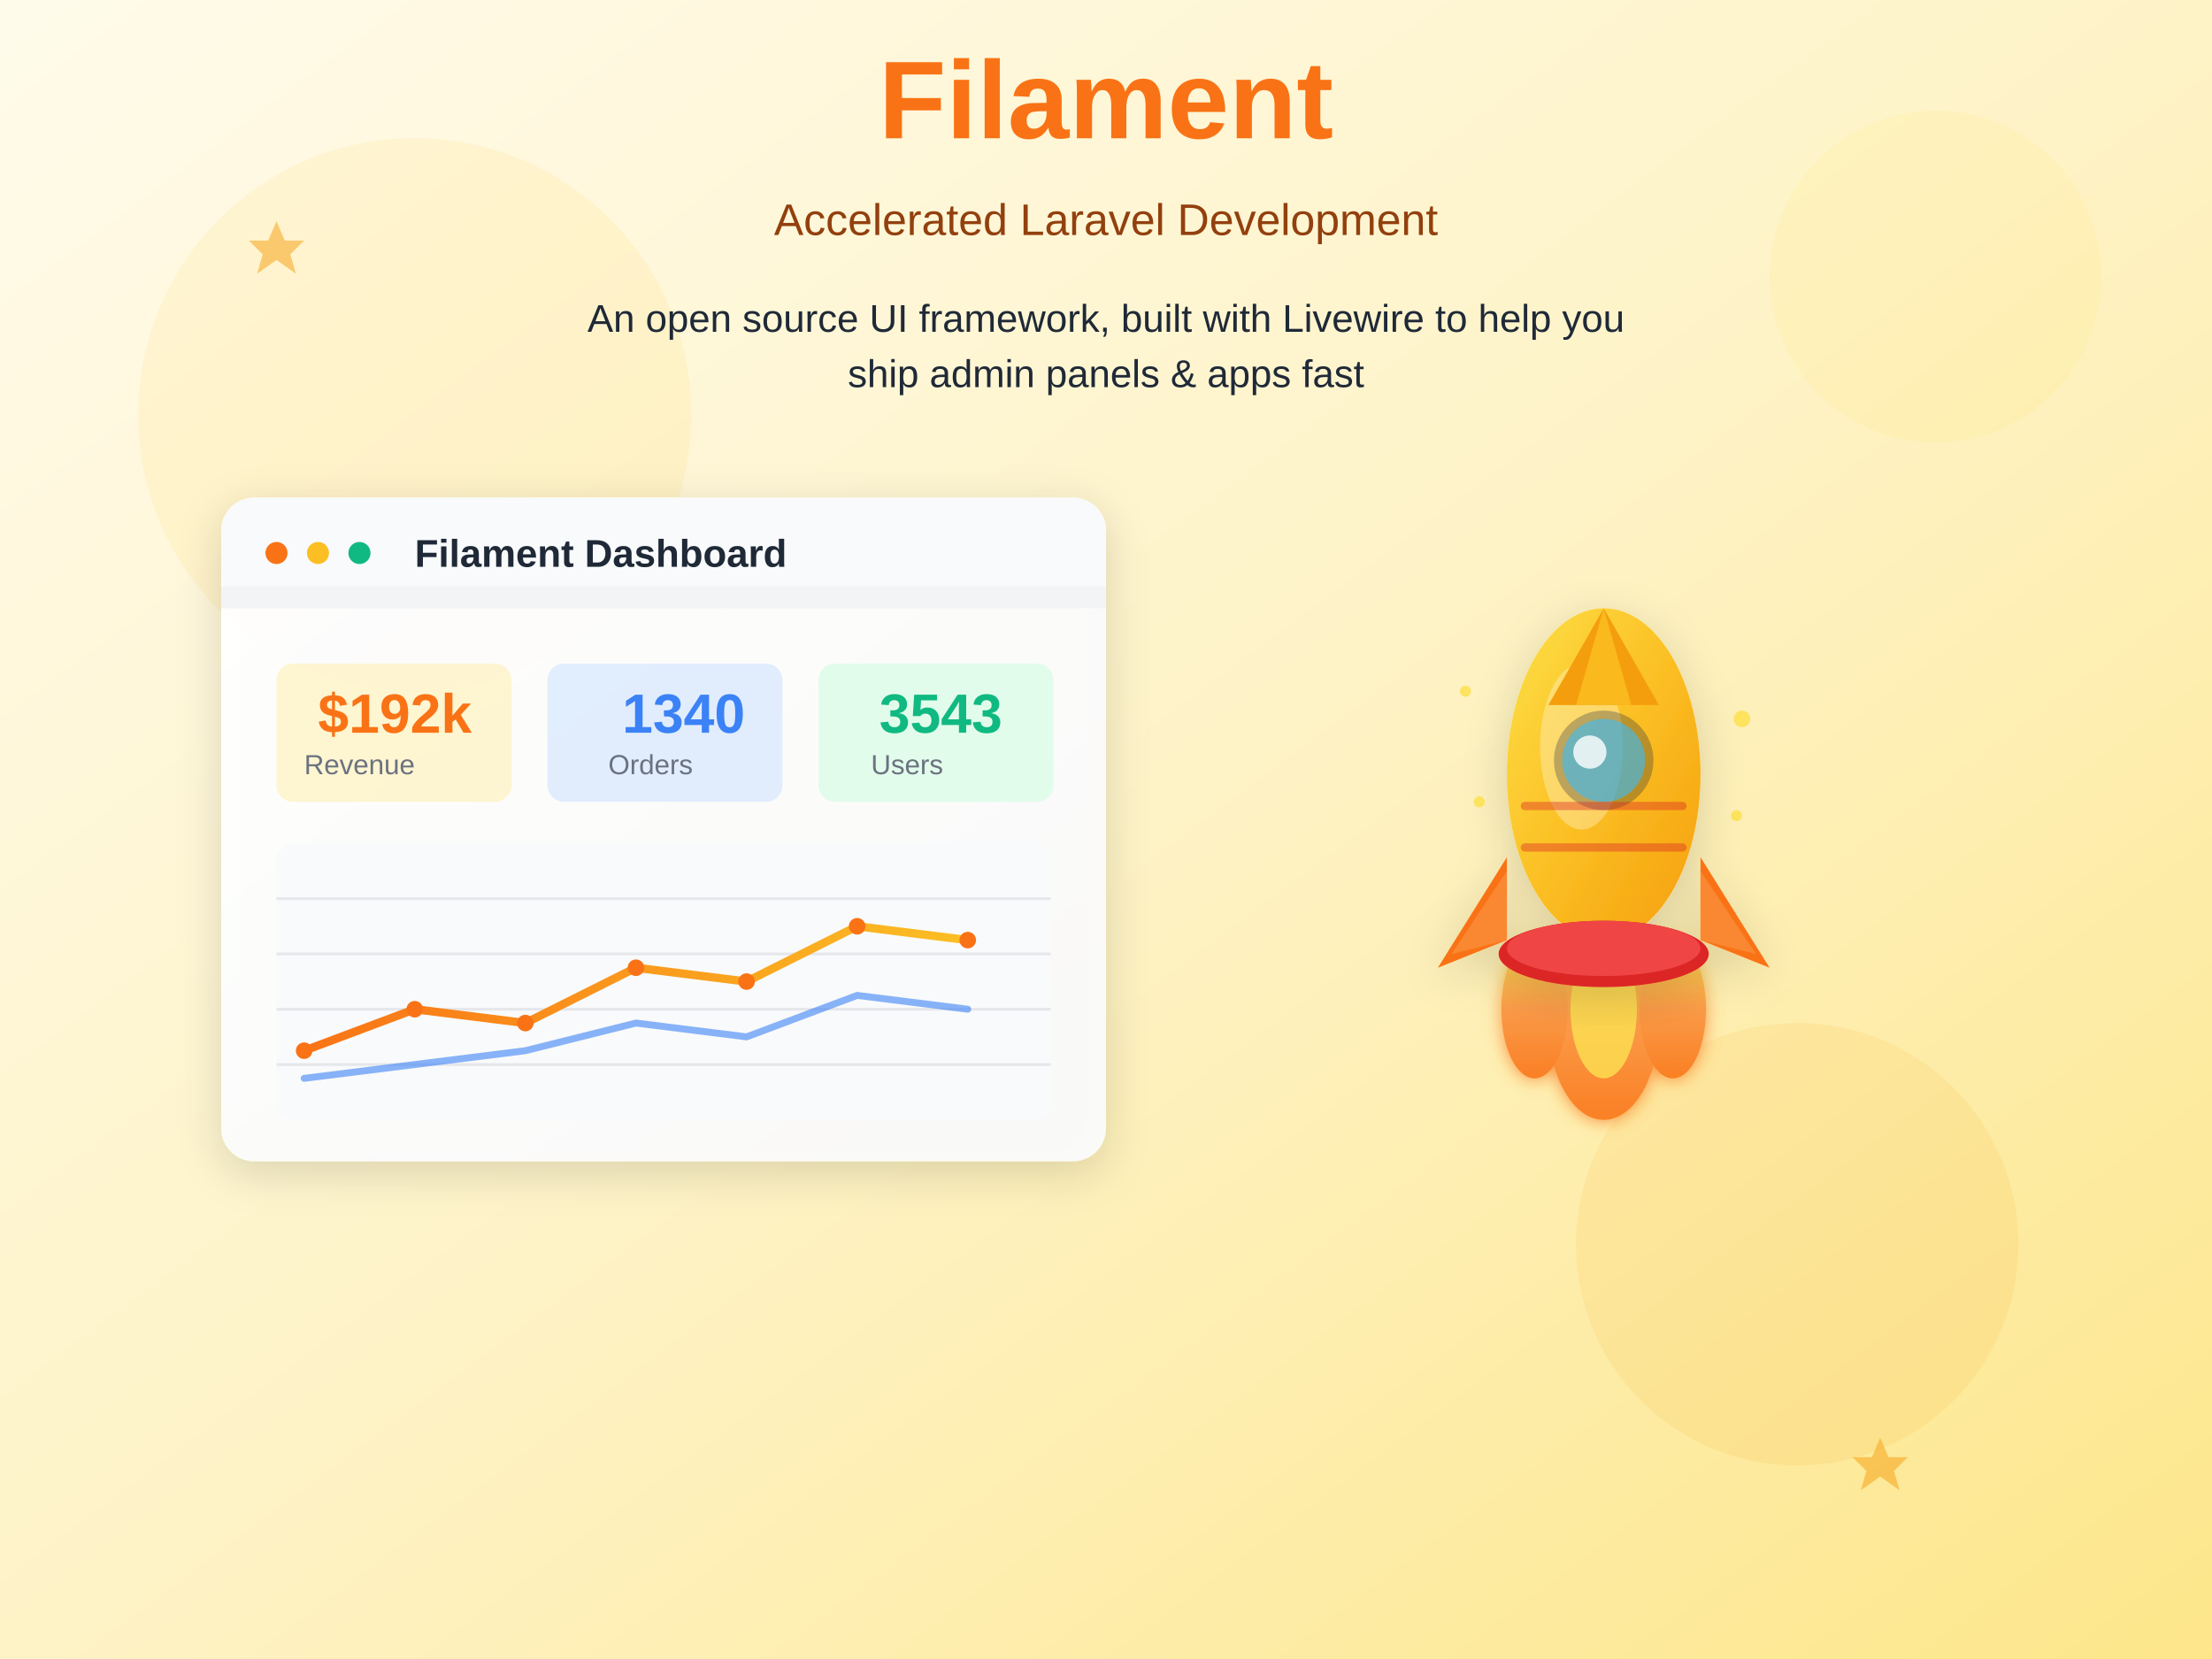
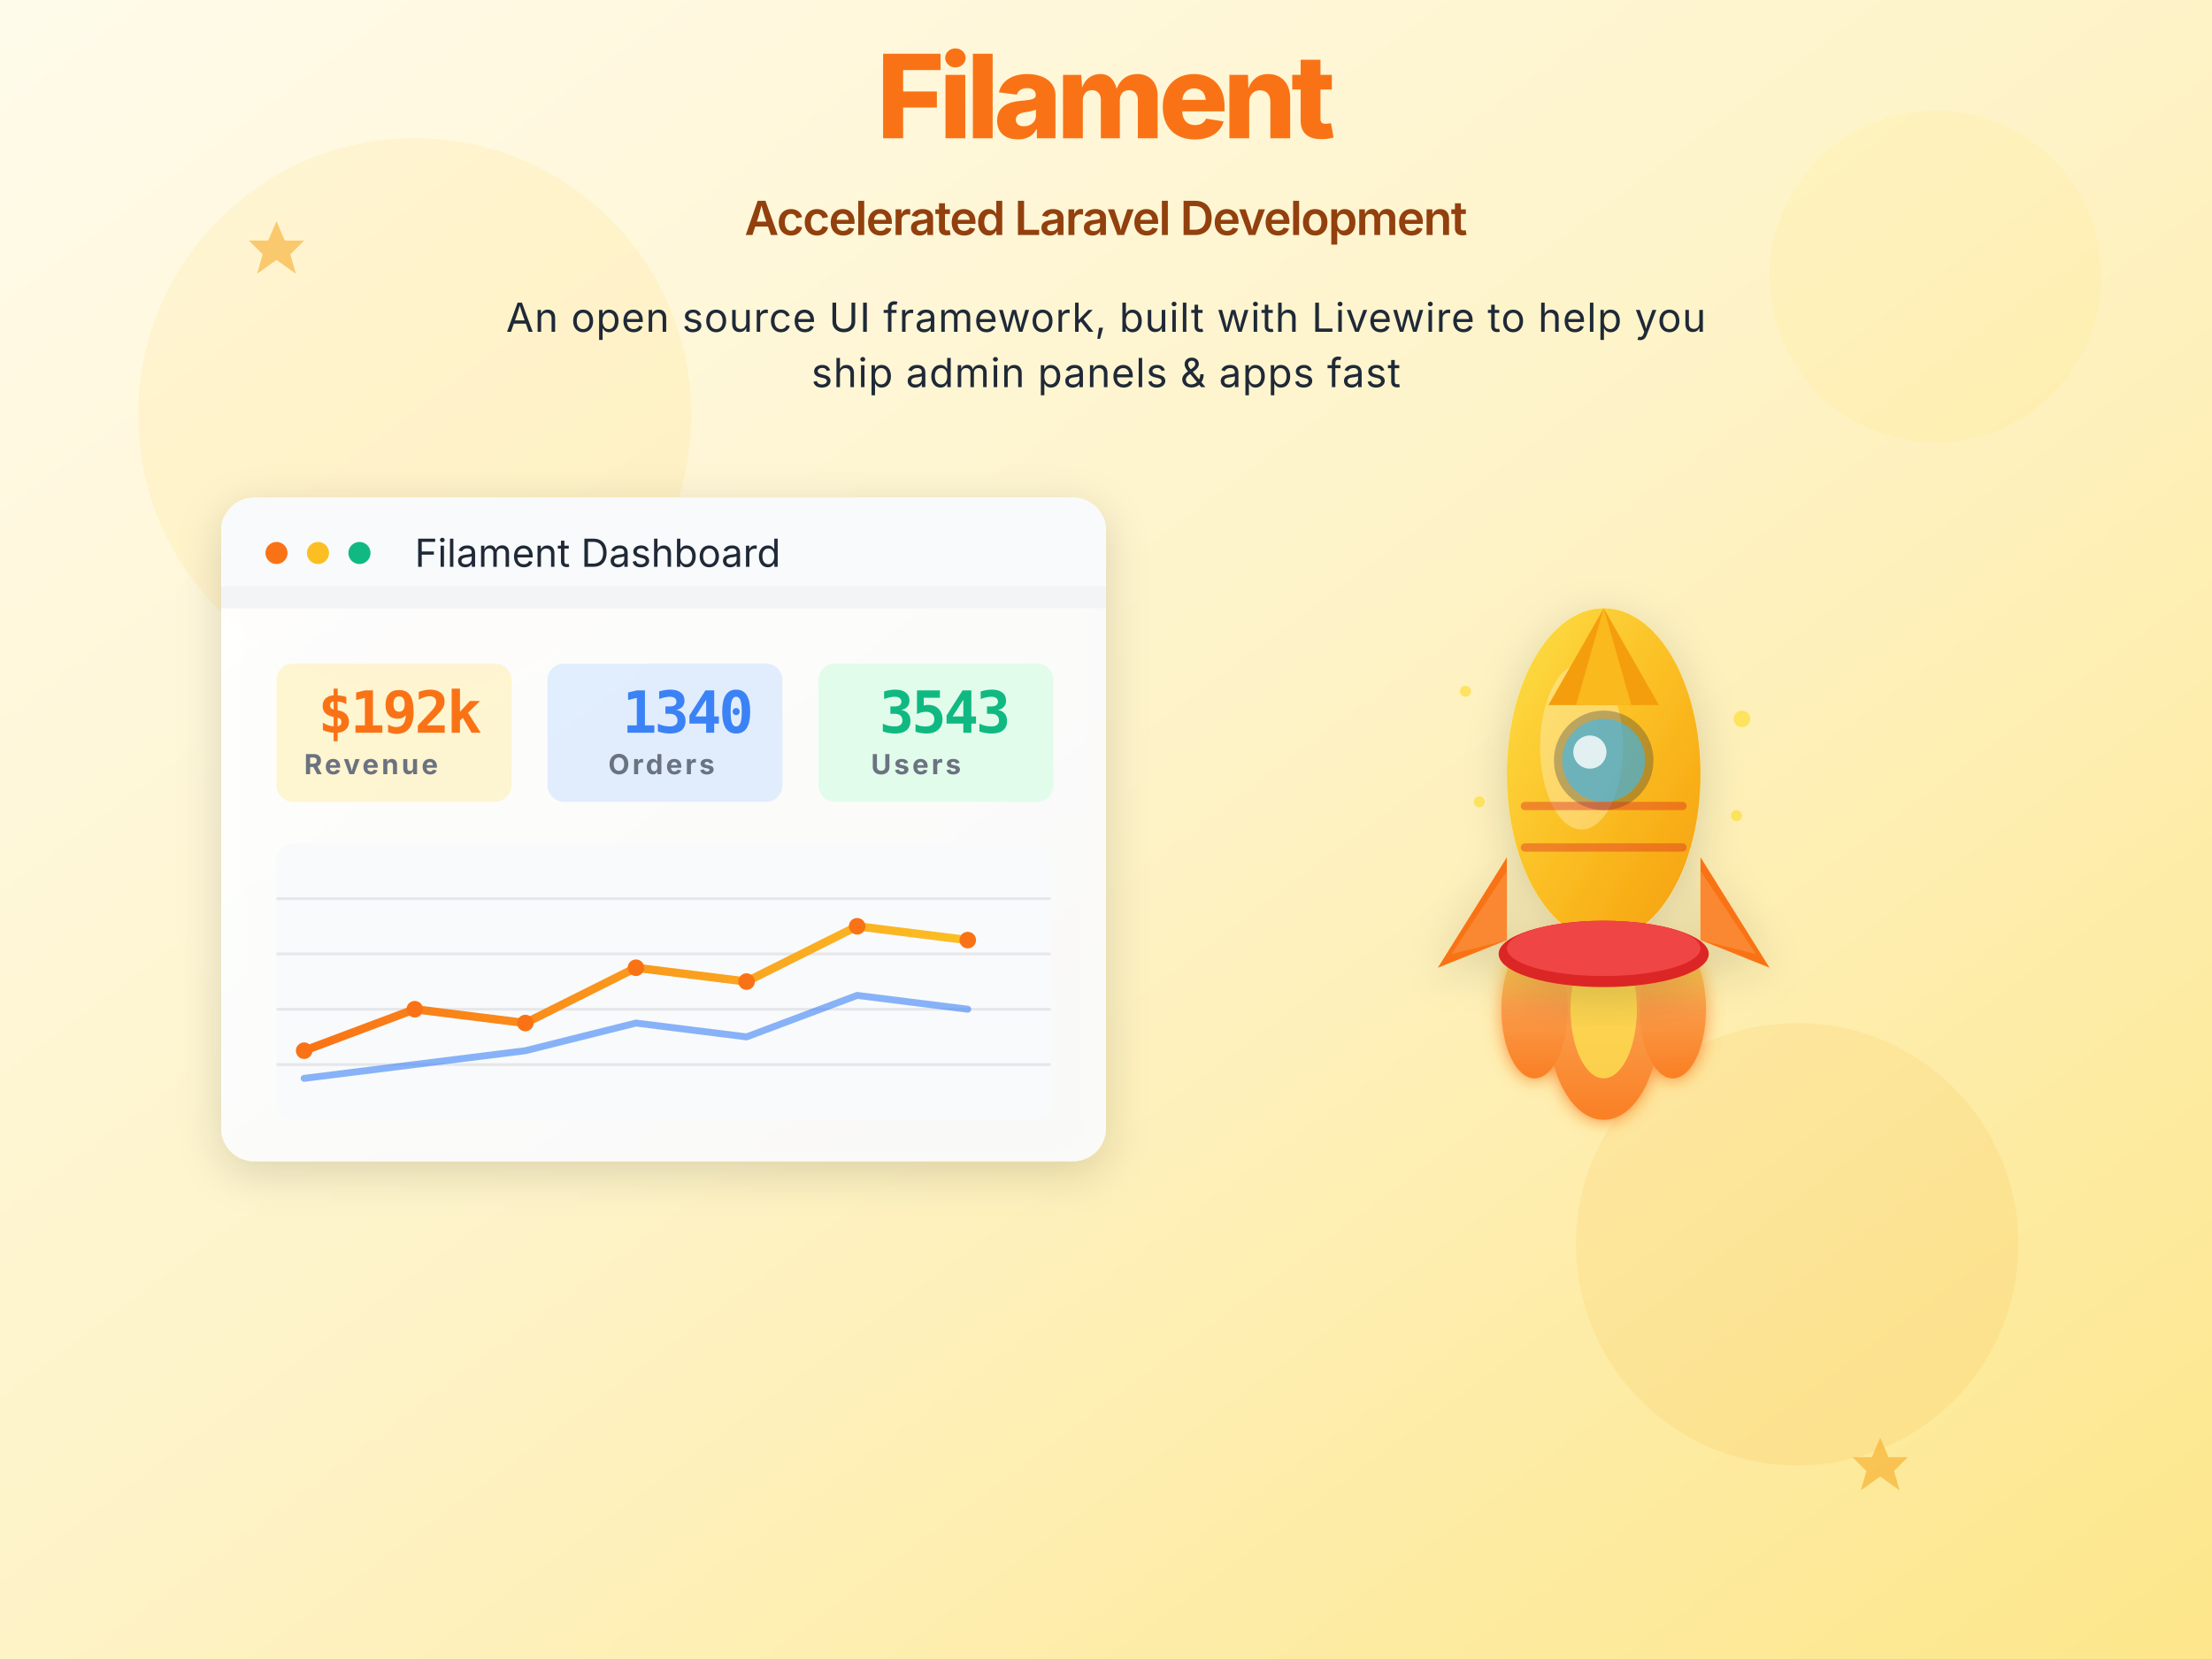
<svg xmlns="http://www.w3.org/2000/svg" viewBox="0 0 800 600">
  <defs>
+     <style>
+       text {
+         font-family: 'Inter', 'Roboto', 'SF Pro Text', system-ui, sans-serif;
+         font-weight: 400;
+         -webkit-font-smoothing: antialiased;
+         -moz-osx-font-smoothing: grayscale;
+       }
+       .title-text {
+         font-family: 'Poppins', 'Montserrat', 'SF Pro Display', system-ui, sans-serif;
+         font-weight: 800;
+         letter-spacing: -2px;
+       }
+       .subtitle-text {
+         font-family: 'Inter', 'Roboto', system-ui, sans-serif;
+         font-weight: 600;
+         letter-spacing: -0.5px;
+       }
+       .body-text {
+         font-family: 'Inter', 'Open Sans', system-ui, sans-serif;
+         font-weight: 400;
+         letter-spacing: 0.3px;
+       }
+       .number-text {
+         font-family: 'Space Grotesk', 'Rajdhani', 'SF Mono', monospace;
+         font-weight: 800;
+         letter-spacing: -1px;
+       }
+       .label-text {
+         font-family: 'Inter', 'Roboto', system-ui, sans-serif;
+         font-weight: 700;
+         letter-spacing: 1px;
+       }
+     </style>
    <linearGradient id="bgGradient" x1="0%" y1="0%" x2="100%" y2="100%">
      <stop offset="0%" style="stop-color:#FFFBEB;stop-opacity:1" />
      <stop offset="50%" style="stop-color:#FEF3C7;stop-opacity:1" />
      <stop offset="100%" style="stop-color:#FDE68A;stop-opacity:1" />
    </linearGradient>
    <linearGradient id="rocketGradient" x1="0%" y1="0%" x2="100%" y2="100%">
      <stop offset="0%" style="stop-color:#FDE047;stop-opacity:1" />
      <stop offset="50%" style="stop-color:#FBBF24;stop-opacity:1" />
      <stop offset="100%" style="stop-color:#F59E0B;stop-opacity:1" />
    </linearGradient>
    <linearGradient id="flameGradient" x1="0%" y1="0%" x2="0%" y2="100%">
      <stop offset="0%" style="stop-color:#FDE047;stop-opacity:1" />
      <stop offset="50%" style="stop-color:#FB923C;stop-opacity:1" />
      <stop offset="100%" style="stop-color:#F97316;stop-opacity:1" />
    </linearGradient>
    <linearGradient id="dashGradient" x1="0%" y1="0%" x2="100%" y2="100%">
      <stop offset="0%" style="stop-color:#ffffff;stop-opacity:0.95" />
      <stop offset="100%" style="stop-color:#F9FAFB;stop-opacity:0.95" />
    </linearGradient>
    <linearGradient id="graphGradient" x1="0%" y1="0%" x2="100%" y2="0%">
      <stop offset="0%" style="stop-color:#F97316;stop-opacity:1" />
      <stop offset="100%" style="stop-color:#FBBF24;stop-opacity:1" />
    </linearGradient>
    <filter id="shadow">
      <feDropShadow dx="0" dy="4" stdDeviation="8" flood-opacity="0.15" />
    </filter>
    <filter id="glow">
      <feGaussianBlur stdDeviation="3" result="coloredBlur" />
      <feMerge>
        <feMergeNode in="coloredBlur" />
        <feMergeNode in="SourceGraphic" />
      </feMerge>
    </filter>
  </defs>
  <rect width="800" height="600" fill="url(#bgGradient)" />
  <circle cx="150" cy="150" r="100" fill="#FBBF24" opacity="0.1" />
  <circle cx="650" cy="450" r="80" fill="#F59E0B" opacity="0.1" />
  <circle cx="700" cy="100" r="60" fill="#FDE047" opacity="0.1" />
  <g transform="translate(80, 180)">
    <rect x="0" y="0" width="320" height="240" rx="12" fill="url(#dashGradient)" filter="url(#shadow)" />
    <rect x="0" y="0" width="320" height="40" rx="12" fill="#F9FAFB" />
    <rect x="0" y="32" width="320" height="8" fill="#F3F4F6" />
    <circle cx="20" cy="20" r="4" fill="#F97316" />
    <circle cx="35" cy="20" r="4" fill="#FBBF24" />
    <circle cx="50" cy="20" r="4" fill="#10B981" />
-     <text x="70" y="25" font-family="Arial, sans-serif" font-size="14" font-weight="600" fill="#1F2937">Filament Dashboard</text>
+     <text x="70" y="25" font-size="14" font-weight="600" fill="#1F2937">Filament Dashboard</text>
    <rect x="20" y="60" width="85" height="50" rx="6" fill="#FEF3C7" opacity="0.8" />
    <rect x="118" y="60" width="85" height="50" rx="6" fill="#DBEAFE" opacity="0.8" />
    <rect x="216" y="60" width="85" height="50" rx="6" fill="#DCFCE7" opacity="0.8" />
-     <text x="35" y="85" font-family="Arial, sans-serif" font-size="20" font-weight="bold" fill="#F97316">$192k</text>
-     <text x="30" y="100" font-family="Arial, sans-serif" font-size="10" fill="#6B7280">Revenue</text>
-     <text x="145" y="85" font-family="Arial, sans-serif" font-size="20" font-weight="bold" fill="#3B82F6">1340</text>
-     <text x="140" y="100" font-family="Arial, sans-serif" font-size="10" fill="#6B7280">Orders</text>
-     <text x="238" y="85" font-family="Arial, sans-serif" font-size="20" font-weight="bold" fill="#10B981">3543</text>
-     <text x="235" y="100" font-family="Arial, sans-serif" font-size="10" fill="#6B7280">Users</text>
+     <text x="35" y="85" font-size="21" class="number-text" fill="#F97316">$192k</text>
+     <text x="30" y="100" font-size="10" class="label-text" fill="#6B7280">Revenue</text>
+     <text x="145" y="85" font-size="21" class="number-text" fill="#3B82F6">1340</text>
+     <text x="140" y="100" font-size="10" class="label-text" fill="#6B7280">Orders</text>
+     <text x="238" y="85" font-size="21" class="number-text" fill="#10B981">3543</text>
+     <text x="235" y="100" font-size="10" class="label-text" fill="#6B7280">Users</text>
    <rect x="20" y="125" width="280" height="100" rx="6" fill="#F9FAFB" />
    <line x1="20" y1="145" x2="300" y2="145" stroke="#E5E7EB" stroke-width="1" />
    <line x1="20" y1="165" x2="300" y2="165" stroke="#E5E7EB" stroke-width="1" />
    <line x1="20" y1="185" x2="300" y2="185" stroke="#E5E7EB" stroke-width="1" />
    <line x1="20" y1="205" x2="300" y2="205" stroke="#E5E7EB" stroke-width="1" />
    <polyline points="30,200 70,185 110,190 150,170 190,175 230,155 270,160" fill="none" stroke="url(#graphGradient)" stroke-width="3" stroke-linecap="round" stroke-linejoin="round" />
    <polyline points="30,210 70,205 110,200 150,190 190,195 230,180 270,185" fill="none" stroke="#3B82F6" stroke-width="2.5" opacity="0.6" stroke-linecap="round" stroke-linejoin="round" />
    <circle cx="30" cy="200" r="3" fill="#F97316" />
    <circle cx="70" cy="185" r="3" fill="#F97316" />
    <circle cx="110" cy="190" r="3" fill="#F97316" />
    <circle cx="150" cy="170" r="3" fill="#F97316" />
    <circle cx="190" cy="175" r="3" fill="#F97316" />
    <circle cx="230" cy="155" r="3" fill="#F97316" />
    <circle cx="270" cy="160" r="3" fill="#F97316" />
  </g>
  <g transform="translate(580, 280)">
    <g opacity="0.9" filter="url(#glow)">
      <ellipse cx="0" cy="90" rx="20" ry="35" fill="url(#flameGradient)">
        <animate attributeName="ry" values="35;40;35" dur="0.6s" repeatCount="indefinite" />
      </ellipse>
      <ellipse cx="-25" cy="85" rx="12" ry="25" fill="url(#flameGradient)">
        <animate attributeName="ry" values="25;30;25" dur="0.7s" repeatCount="indefinite" />
      </ellipse>
      <ellipse cx="25" cy="85" rx="12" ry="25" fill="url(#flameGradient)">
        <animate attributeName="ry" values="25;30;25" dur="0.5s" repeatCount="indefinite" />
      </ellipse>
      <ellipse cx="0" cy="85" rx="12" ry="25" fill="#FDE047" opacity="0.8">
        <animate attributeName="ry" values="25;30;25" dur="0.4s" repeatCount="indefinite" />
      </ellipse>
    </g>
    <g filter="url(#shadow)">
      <ellipse cx="0" cy="0" rx="35" ry="60" fill="url(#rocketGradient)" />
      <ellipse cx="-8" cy="-10" rx="15" ry="30" fill="#FEF3C7" opacity="0.4" />
      <circle cx="0" cy="-5" r="18" fill="#1E293B" opacity="0.3" />
      <circle cx="0" cy="-5" r="15" fill="#38BDF8" opacity="0.6" />
      <circle cx="-5" cy="-8" r="6" fill="#FFFFFF" opacity="0.8" />
      <path d="M 0,-60 L -20,-25 L 20,-25 Z" fill="#F59E0B" />
      <path d="M 0,-60 L -10,-25 L 10,-25 Z" fill="#FBBF24" opacity="0.8" />
      <path d="M -35,30 L -60,70 L -35,60 Z" fill="#F97316" />
      <path d="M -35,35 L -55,65 L -35,60 Z" fill="#FB923C" opacity="0.7" />
      <path d="M 35,30 L 60,70 L 35,60 Z" fill="#F97316" />
      <path d="M 35,35 L 55,65 L 35,60 Z" fill="#FB923C" opacity="0.7" />
      <ellipse cx="0" cy="65" rx="38" ry="12" fill="#DC2626" />
      <ellipse cx="0" cy="63" rx="35" ry="10" fill="#EF4444" />
      <rect x="-30" y="10" width="60" height="3" rx="1.5" fill="#DC2626" opacity="0.4" />
      <rect x="-30" y="25" width="60" height="3" rx="1.5" fill="#DC2626" opacity="0.4" />
    </g>
    <g fill="#FDE047" opacity="0.8">
      <circle cx="-50" cy="-30" r="2">
        <animate attributeName="opacity" values="0.3;1;0.3" dur="1.5s" repeatCount="indefinite" />
      </circle>
      <circle cx="50" cy="-20" r="3">
        <animate attributeName="opacity" values="0.5;1;0.5" dur="1.2s" repeatCount="indefinite" />
      </circle>
      <circle cx="-45" cy="10" r="2">
        <animate attributeName="opacity" values="0.4;1;0.4" dur="1.8s" repeatCount="indefinite" />
      </circle>
      <circle cx="48" cy="15" r="2">
        <animate attributeName="opacity" values="0.6;1;0.6" dur="1.4s" repeatCount="indefinite" />
      </circle>
    </g>
  </g>
  <g fill="#F59E0B" opacity="0.5">
    <path d="M 100,80 L 103,87 L 110,87 L 105,92 L 107,99 L 100,94 L 93,99 L 95,92 L 90,87 L 97,87 Z">
      <animateTransform attributeName="transform" type="rotate" from="0 100 89" to="360 100 89" dur="20s" repeatCount="indefinite" />
    </path>
    <path d="M 680,520 L 683,527 L 690,527 L 685,532 L 687,539 L 680,534 L 673,539 L 675,532 L 670,527 L 677,527 Z">
      <animateTransform attributeName="transform" type="rotate" from="0 680 529" to="360 680 529" dur="15s" repeatCount="indefinite" />
    </path>
  </g>
  <g transform="translate(400, 50)">
-     <text x="0" y="0" font-family="Arial, sans-serif" font-size="40" font-weight="bold" fill="#F97316" text-anchor="middle">Filament</text>
+     <text x="0" y="0" font-size="42" class="title-text" fill="#F97316" text-anchor="middle">Filament</text>
  </g>
  <g transform="translate(400, 85)">
-     <text x="0" y="0" font-family="Arial, sans-serif" font-size="16" fill="#92400E" text-anchor="middle">Accelerated Laravel Development</text>
+     <text x="0" y="0" font-size="17" class="subtitle-text" fill="#92400E" text-anchor="middle">Accelerated Laravel Development</text>
  </g>
  <g transform="translate(400, 120)">
-     <text x="0" y="0" font-family="Arial, sans-serif" font-size="14" fill="#1F2937" text-anchor="middle">An open source UI framework, built with Livewire to help you</text>
-     <text x="0" y="20" font-family="Arial, sans-serif" font-size="14" fill="#1F2937" text-anchor="middle">ship admin panels &amp; apps fast</text>
+     <text x="0" y="0" font-size="14.5" class="body-text" fill="#1F2937" text-anchor="middle">An open source UI framework, built with Livewire to help you</text>
+     <text x="0" y="20" font-size="14.5" class="body-text" fill="#1F2937" text-anchor="middle">ship admin panels &amp; apps fast</text>
  </g>
</svg>
